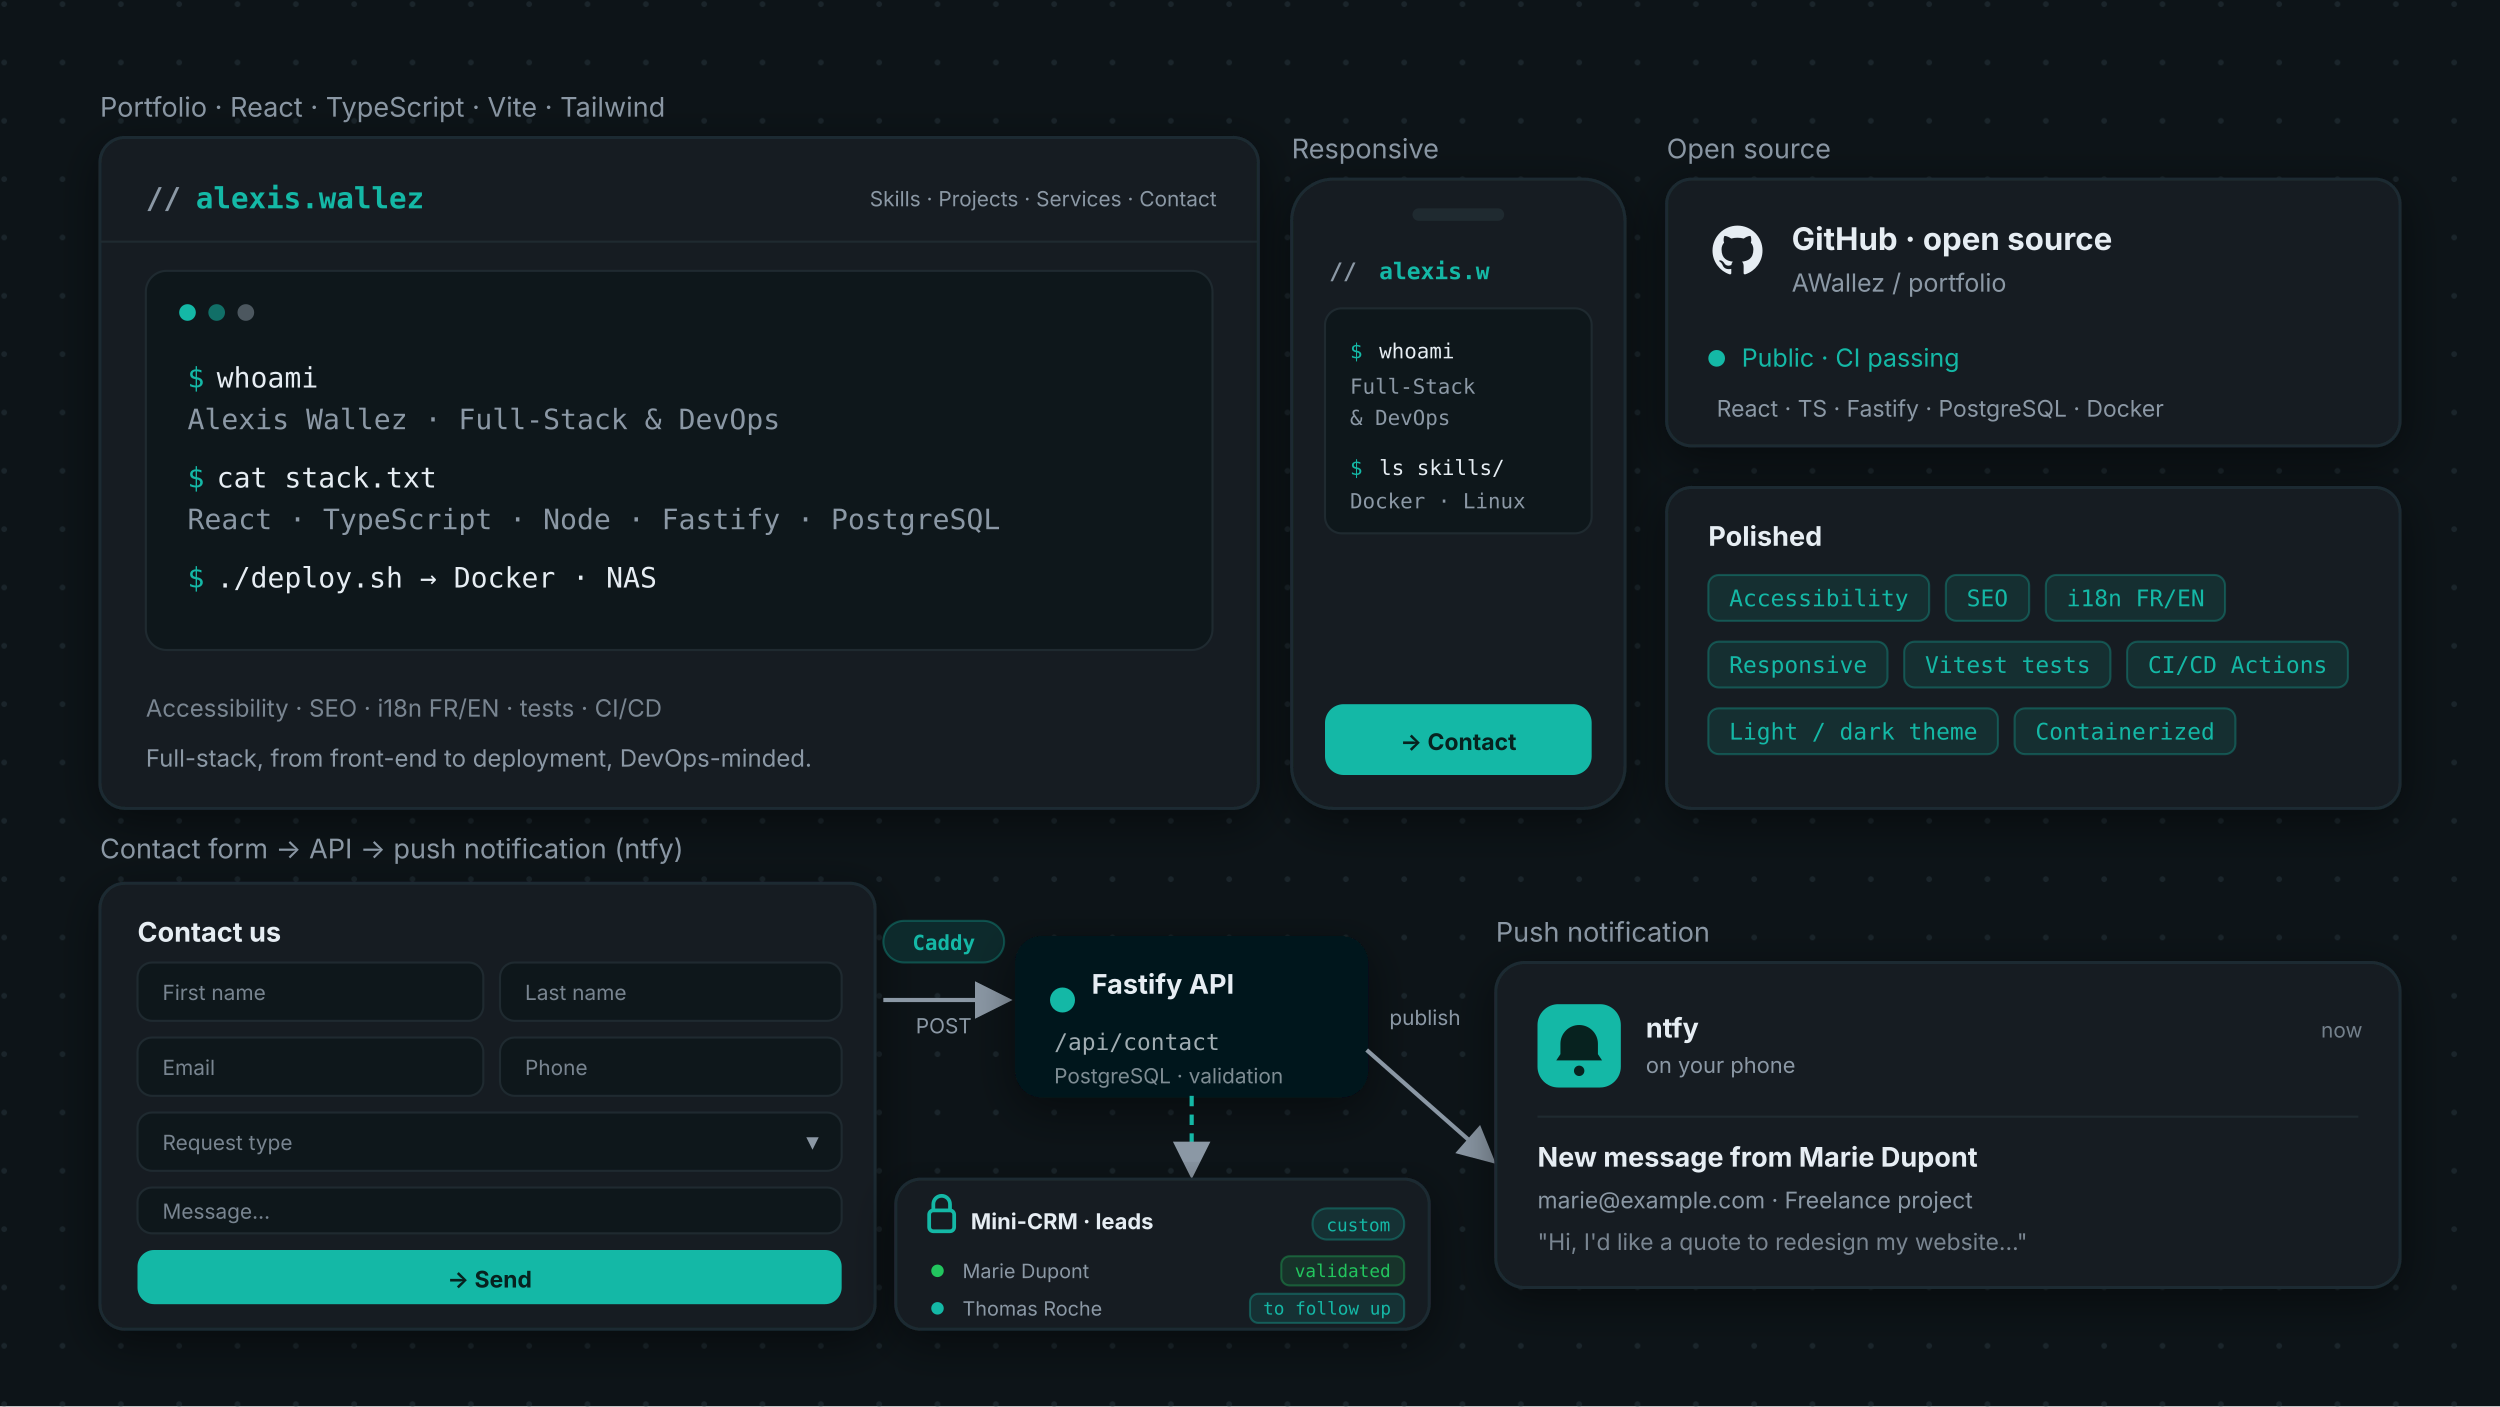
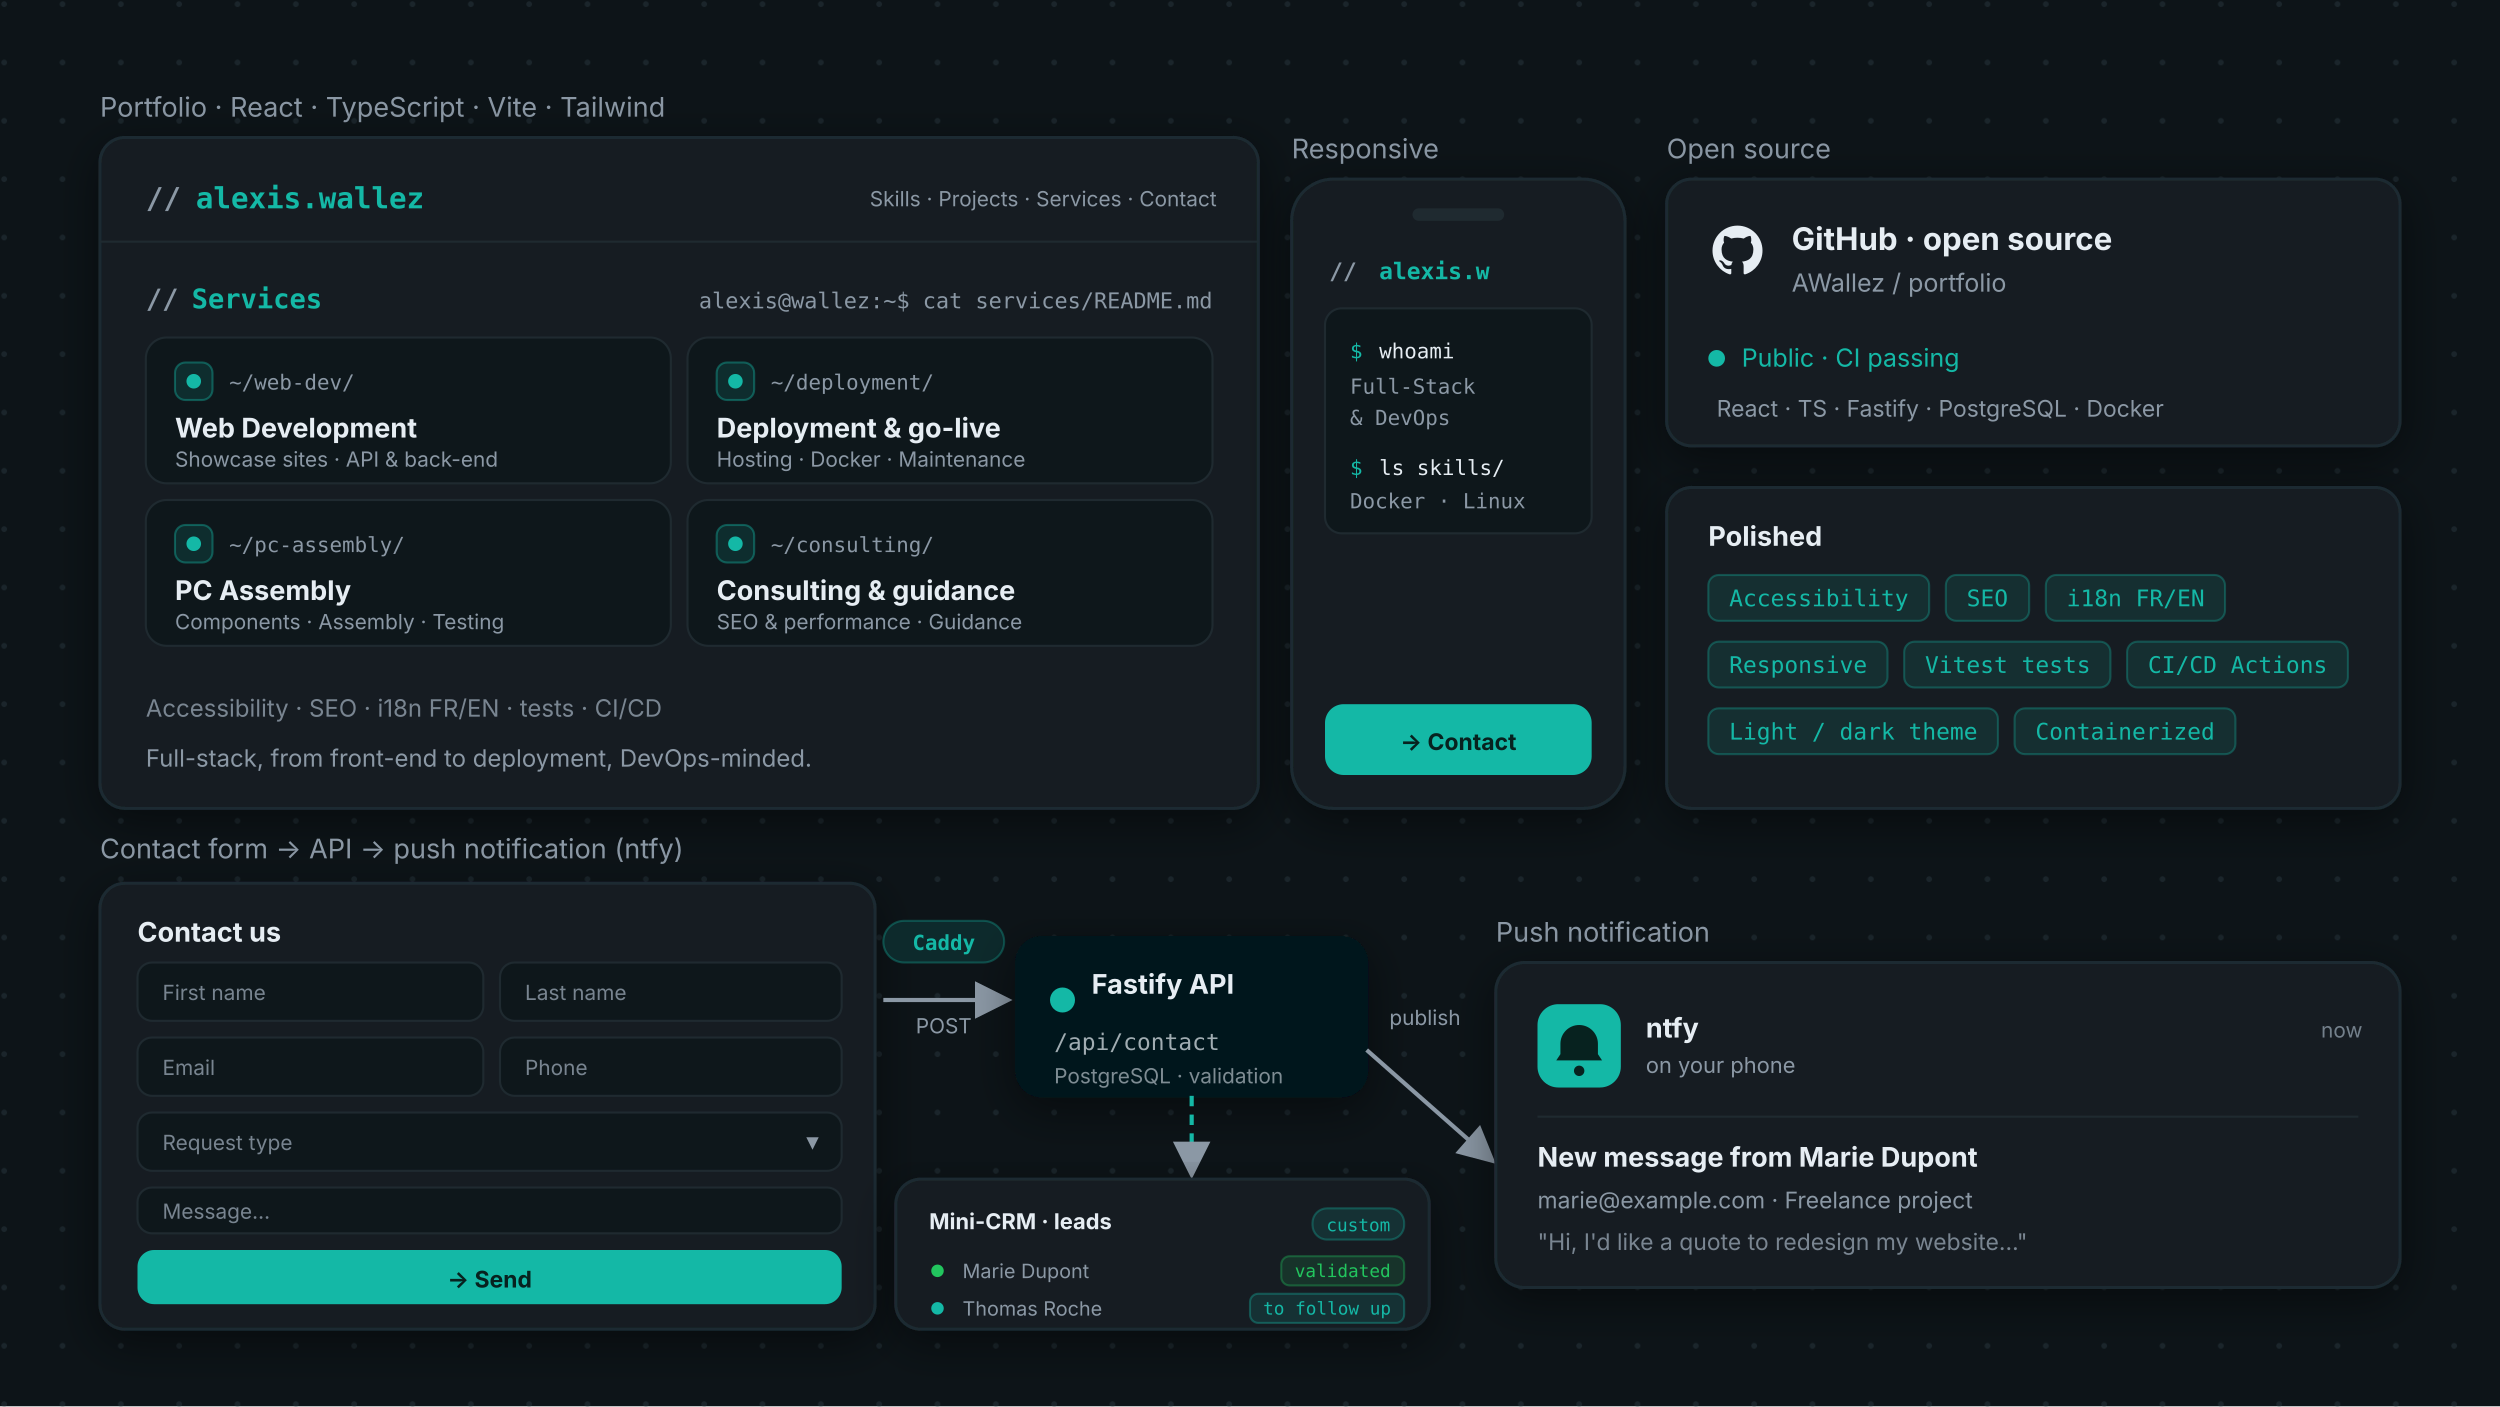
<svg xmlns="http://www.w3.org/2000/svg" width="1200" height="675" viewBox="0 0 1200 675" font-family="'Inter', system-ui, -apple-system, 'Segoe UI', Arial, sans-serif">
  <defs>
    <pattern id="portfolio-dark-en-dots" width="28" height="28" patternUnits="userSpaceOnUse">
      <circle cx="2" cy="2" r="1.4" fill="#1f2a30" fill-opacity="0.8" />
    </pattern>
    <filter id="portfolio-dark-en-sh" x="-20%" y="-20%" width="140%" height="160%">
      <feDropShadow dx="0" dy="6" stdDeviation="11" flood-color="#000000" flood-opacity="0.45" />
    </filter>
    <marker id="portfolio-dark-en-arrow" markerWidth="9" markerHeight="9" refX="7" refY="4.5" orient="auto">
      <path d="M0 0 L9 4.5 L0 9 z" fill="#8b98a5" />
    </marker>
  </defs>
  <rect width="1200" height="675" fill="#0d1418" />
  <rect width="1200" height="675" fill="url(#portfolio-dark-en-dots)" />
  <text x="48" y="56" font-size="13" fill="#8b98a5" font-weight="normal" font-family="'Inter', system-ui, -apple-system, 'Segoe UI', Arial, sans-serif">Portfolio · React · TypeScript · Vite · Tailwind</text>
  <g filter="url(#portfolio-dark-en-sh)">
    <rect x="48" y="66" width="556" height="322" rx="12" fill="#121c20" stroke="#1f2a30" stroke-width="1.5" />
  </g>
  <text x="70" y="100" font-size="14" fill="#8b98a5" font-weight="bold" font-family="'JetBrains Mono', ui-monospace, SFMono-Regular, Menlo, Consolas, monospace">// </text>
  <text x="94" y="100" font-size="14" fill="#14b8a6" font-weight="bold" font-family="'JetBrains Mono', ui-monospace, SFMono-Regular, Menlo, Consolas, monospace">alexis.wallez</text>
  <text x="584" y="99" font-size="10" fill="#8b98a5" font-weight="normal" font-family="'Inter', system-ui, -apple-system, 'Segoe UI', Arial, sans-serif" text-anchor="end">Skills · Projects · Services · Contact</text>
  <line x1="48" y1="116" x2="604" y2="116" stroke="#1f2a30" />
-   <rect x="70" y="130" width="512" height="182" rx="10" fill="#0e171b" stroke="#1f2a30" />
-   <circle cx="90" cy="150" r="4" fill="#14b8a6" />
-   <circle cx="104" cy="150" r="4" fill="#14b8a6" fill-opacity="0.55" />
-   <circle cx="118" cy="150" r="4" fill="#8b98a5" fill-opacity="0.5" />
-   <text x="90" y="186" font-size="13.5" fill="#14b8a6" font-weight="normal" font-family="'JetBrains Mono', ui-monospace, SFMono-Regular, Menlo, Consolas, monospace">$ </text>
-   <text x="104" y="186" font-size="13.5" fill="#e6edf3" font-weight="normal" font-family="'JetBrains Mono', ui-monospace, SFMono-Regular, Menlo, Consolas, monospace">whoami</text>
-   <text x="90" y="206" font-size="13.5" fill="#8b98a5" font-weight="normal" font-family="'JetBrains Mono', ui-monospace, SFMono-Regular, Menlo, Consolas, monospace">Alexis Wallez · Full-Stack &amp; DevOps</text>
-   <text x="90" y="234" font-size="13.5" fill="#14b8a6" font-weight="normal" font-family="'JetBrains Mono', ui-monospace, SFMono-Regular, Menlo, Consolas, monospace">$ </text>
-   <text x="104" y="234" font-size="13.5" fill="#e6edf3" font-weight="normal" font-family="'JetBrains Mono', ui-monospace, SFMono-Regular, Menlo, Consolas, monospace">cat stack.txt</text>
-   <text x="90" y="254" font-size="13.5" fill="#8b98a5" font-weight="normal" font-family="'JetBrains Mono', ui-monospace, SFMono-Regular, Menlo, Consolas, monospace">React · TypeScript · Node · Fastify · PostgreSQL</text>
-   <text x="90" y="282" font-size="13.5" fill="#14b8a6" font-weight="normal" font-family="'JetBrains Mono', ui-monospace, SFMono-Regular, Menlo, Consolas, monospace">$ </text>
-   <text x="104" y="282" font-size="13.5" fill="#e6edf3" font-weight="normal" font-family="'JetBrains Mono', ui-monospace, SFMono-Regular, Menlo, Consolas, monospace">./deploy.sh → Docker · NAS</text>
+   <text x="70" y="148" font-size="13" fill="#8b98a5" font-weight="bold" font-family="'JetBrains Mono', ui-monospace, SFMono-Regular, Menlo, Consolas, monospace">// </text>
+   <text x="92" y="148" font-size="13" fill="#14b8a6" font-weight="bold" font-family="'JetBrains Mono', ui-monospace, SFMono-Regular, Menlo, Consolas, monospace">Services</text>
+   <text x="582" y="148" font-size="10.5" fill="#8b98a5" font-weight="normal" font-family="'JetBrains Mono', ui-monospace, SFMono-Regular, Menlo, Consolas, monospace" text-anchor="end">alexis@wallez:~$ cat services/README.md</text>
+   <rect x="70" y="162" width="252" height="70" rx="10" fill="#0e171b" stroke="#1f2a30" />
+   <rect x="84" y="174" width="18" height="18" rx="5" fill="#14b8a6" fill-opacity="0.14" stroke="#14b8a6" stroke-opacity="0.4" />
+   <circle cx="93" cy="183" r="3.5" fill="#14b8a6" />
+   <text x="110" y="187" font-size="10" fill="#8b98a5" font-weight="normal" font-family="'JetBrains Mono', ui-monospace, SFMono-Regular, Menlo, Consolas, monospace">~/web-dev/</text>
+   <text x="84" y="210" font-size="13" fill="#e6edf3" font-weight="bold" font-family="'Inter', system-ui, -apple-system, 'Segoe UI', Arial, sans-serif">Web Development</text>
+   <text x="84" y="224" font-size="10" fill="#8b98a5" font-weight="normal" font-family="'Inter', system-ui, -apple-system, 'Segoe UI', Arial, sans-serif">Showcase sites · API &amp; back-end</text>
+   <rect x="330" y="162" width="252" height="70" rx="10" fill="#0e171b" stroke="#1f2a30" />
+   <rect x="344" y="174" width="18" height="18" rx="5" fill="#14b8a6" fill-opacity="0.14" stroke="#14b8a6" stroke-opacity="0.4" />
+   <circle cx="353" cy="183" r="3.5" fill="#14b8a6" />
+   <text x="370" y="187" font-size="10" fill="#8b98a5" font-weight="normal" font-family="'JetBrains Mono', ui-monospace, SFMono-Regular, Menlo, Consolas, monospace">~/deployment/</text>
+   <text x="344" y="210" font-size="13" fill="#e6edf3" font-weight="bold" font-family="'Inter', system-ui, -apple-system, 'Segoe UI', Arial, sans-serif">Deployment &amp; go-live</text>
+   <text x="344" y="224" font-size="10" fill="#8b98a5" font-weight="normal" font-family="'Inter', system-ui, -apple-system, 'Segoe UI', Arial, sans-serif">Hosting · Docker · Maintenance</text>
+   <rect x="70" y="240" width="252" height="70" rx="10" fill="#0e171b" stroke="#1f2a30" />
+   <rect x="84" y="252" width="18" height="18" rx="5" fill="#14b8a6" fill-opacity="0.14" stroke="#14b8a6" stroke-opacity="0.4" />
+   <circle cx="93" cy="261" r="3.5" fill="#14b8a6" />
+   <text x="110" y="265" font-size="10" fill="#8b98a5" font-weight="normal" font-family="'JetBrains Mono', ui-monospace, SFMono-Regular, Menlo, Consolas, monospace">~/pc-assembly/</text>
+   <text x="84" y="288" font-size="13" fill="#e6edf3" font-weight="bold" font-family="'Inter', system-ui, -apple-system, 'Segoe UI', Arial, sans-serif">PC Assembly</text>
+   <text x="84" y="302" font-size="10" fill="#8b98a5" font-weight="normal" font-family="'Inter', system-ui, -apple-system, 'Segoe UI', Arial, sans-serif">Components · Assembly · Testing</text>
+   <rect x="330" y="240" width="252" height="70" rx="10" fill="#0e171b" stroke="#1f2a30" />
+   <rect x="344" y="252" width="18" height="18" rx="5" fill="#14b8a6" fill-opacity="0.14" stroke="#14b8a6" stroke-opacity="0.4" />
+   <circle cx="353" cy="261" r="3.5" fill="#14b8a6" />
+   <text x="370" y="265" font-size="10" fill="#8b98a5" font-weight="normal" font-family="'JetBrains Mono', ui-monospace, SFMono-Regular, Menlo, Consolas, monospace">~/consulting/</text>
+   <text x="344" y="288" font-size="13" fill="#e6edf3" font-weight="bold" font-family="'Inter', system-ui, -apple-system, 'Segoe UI', Arial, sans-serif">Consulting &amp; guidance</text>
+   <text x="344" y="302" font-size="10" fill="#8b98a5" font-weight="normal" font-family="'Inter', system-ui, -apple-system, 'Segoe UI', Arial, sans-serif">SEO &amp; performance · Guidance</text>
  <text x="70" y="344" font-size="11.5" fill="#8b98a5" fill-opacity="0.85" font-weight="normal" font-family="'Inter', system-ui, -apple-system, 'Segoe UI', Arial, sans-serif">Accessibility · SEO · i18n FR/EN · tests · CI/CD</text>
  <text x="70" y="368" font-size="11.5" fill="#8b98a5" font-weight="normal" font-family="'Inter', system-ui, -apple-system, 'Segoe UI', Arial, sans-serif">Full-stack, from front-end to deployment, DevOps-minded.</text>
  <text x="620" y="76" font-size="13" fill="#8b98a5" font-weight="normal" font-family="'Inter', system-ui, -apple-system, 'Segoe UI', Arial, sans-serif">Responsive</text>
  <g filter="url(#portfolio-dark-en-sh)">
    <rect x="620" y="86" width="160" height="302" rx="20" fill="#121c20" stroke="#1f2a30" stroke-width="1.5" />
  </g>
  <rect x="678" y="100" width="44" height="6" rx="3" fill="#1f2a30" />
  <text x="638" y="134" font-size="11" fill="#8b98a5" font-weight="bold" font-family="'JetBrains Mono', ui-monospace, SFMono-Regular, Menlo, Consolas, monospace">// </text>
  <text x="662" y="134" font-size="11" fill="#14b8a6" font-weight="bold" font-family="'JetBrains Mono', ui-monospace, SFMono-Regular, Menlo, Consolas, monospace">alexis.w</text>
  <rect x="636" y="148" width="128" height="108" rx="8" fill="#0e171b" stroke="#1f2a30" />
  <text x="648" y="172" font-size="10" fill="#14b8a6" font-weight="normal" font-family="'JetBrains Mono', ui-monospace, SFMono-Regular, Menlo, Consolas, monospace">$ </text>
  <text x="662" y="172" font-size="10" fill="#e6edf3" font-weight="normal" font-family="'JetBrains Mono', ui-monospace, SFMono-Regular, Menlo, Consolas, monospace">whoami</text>
  <text x="648" y="189" font-size="10" fill="#8b98a5" font-weight="normal" font-family="'JetBrains Mono', ui-monospace, SFMono-Regular, Menlo, Consolas, monospace">Full-Stack</text>
  <text x="648" y="204" font-size="10" fill="#8b98a5" font-weight="normal" font-family="'JetBrains Mono', ui-monospace, SFMono-Regular, Menlo, Consolas, monospace">&amp; DevOps</text>
  <text x="648" y="228" font-size="10" fill="#14b8a6" font-weight="normal" font-family="'JetBrains Mono', ui-monospace, SFMono-Regular, Menlo, Consolas, monospace">$ </text>
  <text x="662" y="228" font-size="10" fill="#e6edf3" font-weight="normal" font-family="'JetBrains Mono', ui-monospace, SFMono-Regular, Menlo, Consolas, monospace">ls skills/</text>
  <text x="648" y="244" font-size="10" fill="#8b98a5" font-weight="normal" font-family="'JetBrains Mono', ui-monospace, SFMono-Regular, Menlo, Consolas, monospace">Docker · Linux</text>
  <rect x="636" y="338" width="128" height="34" rx="9" fill="#14b8a6" />
  <text x="700" y="360" font-size="11" fill="#07221f" font-weight="bold" font-family="'Inter', system-ui, -apple-system, 'Segoe UI', Arial, sans-serif" text-anchor="middle">→ Contact</text>
  <text x="800" y="76" font-size="13" fill="#8b98a5" font-weight="normal" font-family="'Inter', system-ui, -apple-system, 'Segoe UI', Arial, sans-serif">Open source</text>
  <g filter="url(#portfolio-dark-en-sh)">
    <rect x="800" y="86" width="352" height="128" rx="12" fill="#121c20" stroke="#1f2a30" stroke-width="1.5" />
  </g>
  <path transform="translate(822 108)" d="M12 .297c-6.63 0-12 5.373-12 12 0 5.303 3.438 9.8 8.205 11.385.6.113.82-.258.82-.577 0-.285-.01-1.04-.015-2.04-3.338.724-4.042-1.61-4.042-1.61C4.422 18.07 3.633 17.7 3.633 17.7c-1.087-.744.084-.729.084-.729 1.205.084 1.838 1.236 1.838 1.236 1.07 1.835 2.809 1.305 3.495.998.108-.776.417-1.305.76-1.605-2.665-.3-5.466-1.332-5.466-5.93 0-1.31.465-2.38 1.235-3.22-.135-.303-.54-1.523.105-3.176 0 0 1.005-.322 3.3 1.23.96-.267 1.98-.399 3-.405 1.02.006 2.04.138 3 .405 2.28-1.552 3.285-1.23 3.285-1.23.645 1.653.24 2.873.12 3.176.765.84 1.23 1.91 1.23 3.22 0 4.61-2.805 5.625-5.475 5.92.42.36.81 1.096.81 2.22 0 1.606-.015 2.896-.015 3.286 0 .315.21.69.825.57C20.565 22.092 24 17.592 24 12.297c0-6.627-5.373-12-12-12" fill="#e6edf3" />
  <text x="860" y="120" font-size="15" fill="#e6edf3" font-weight="bold" font-family="'Inter', system-ui, -apple-system, 'Segoe UI', Arial, sans-serif">GitHub · open source</text>
  <text x="860" y="140" font-size="12" fill="#8b98a5" font-weight="normal" font-family="'Inter', system-ui, -apple-system, 'Segoe UI', Arial, sans-serif">AWallez / portfolio</text>
  <circle cx="824" cy="172" r="4" fill="#14b8a6" />
  <text x="836" y="176" font-size="12" fill="#14b8a6" font-weight="normal" font-family="'Inter', system-ui, -apple-system, 'Segoe UI', Arial, sans-serif">Public · CI passing</text>
  <text x="824" y="200" font-size="11" fill="#8b98a5" font-weight="normal" font-family="'Inter', system-ui, -apple-system, 'Segoe UI', Arial, sans-serif">React · TS · Fastify · PostgreSQL · Docker</text>
  <g filter="url(#portfolio-dark-en-sh)">
    <rect x="800" y="234" width="352" height="154" rx="12" fill="#121c20" stroke="#1f2a30" stroke-width="1.5" />
  </g>
  <text x="820" y="262" font-size="13" fill="#e6edf3" font-weight="bold" font-family="'Inter', system-ui, -apple-system, 'Segoe UI', Arial, sans-serif">Polished</text>
  <rect x="820" y="276" width="106" height="22" rx="5" fill="#14b8a6" fill-opacity="0.12" stroke="#14b8a6" stroke-opacity="0.32" />
  <text x="830" y="291" font-size="11" fill="#14b8a6" font-weight="normal" font-family="'JetBrains Mono', ui-monospace, SFMono-Regular, Menlo, Consolas, monospace">Accessibility</text>
  <rect x="934" y="276" width="40" height="22" rx="5" fill="#14b8a6" fill-opacity="0.12" stroke="#14b8a6" stroke-opacity="0.32" />
  <text x="944" y="291" font-size="11" fill="#14b8a6" font-weight="normal" font-family="'JetBrains Mono', ui-monospace, SFMono-Regular, Menlo, Consolas, monospace">SEO</text>
  <rect x="982" y="276" width="86" height="22" rx="5" fill="#14b8a6" fill-opacity="0.12" stroke="#14b8a6" stroke-opacity="0.32" />
  <text x="992" y="291" font-size="11" fill="#14b8a6" font-weight="normal" font-family="'JetBrains Mono', ui-monospace, SFMono-Regular, Menlo, Consolas, monospace">i18n FR/EN</text>
  <rect x="820" y="308" width="86" height="22" rx="5" fill="#14b8a6" fill-opacity="0.12" stroke="#14b8a6" stroke-opacity="0.32" />
  <text x="830" y="323" font-size="11" fill="#14b8a6" font-weight="normal" font-family="'JetBrains Mono', ui-monospace, SFMono-Regular, Menlo, Consolas, monospace">Responsive</text>
  <rect x="914" y="308" width="99" height="22" rx="5" fill="#14b8a6" fill-opacity="0.12" stroke="#14b8a6" stroke-opacity="0.32" />
  <text x="924" y="323" font-size="11" fill="#14b8a6" font-weight="normal" font-family="'JetBrains Mono', ui-monospace, SFMono-Regular, Menlo, Consolas, monospace">Vitest tests</text>
  <rect x="1021" y="308" width="106" height="22" rx="5" fill="#14b8a6" fill-opacity="0.12" stroke="#14b8a6" stroke-opacity="0.32" />
  <text x="1031" y="323" font-size="11" fill="#14b8a6" font-weight="normal" font-family="'JetBrains Mono', ui-monospace, SFMono-Regular, Menlo, Consolas, monospace">CI/CD Actions</text>
  <rect x="820" y="340" width="139" height="22" rx="5" fill="#14b8a6" fill-opacity="0.12" stroke="#14b8a6" stroke-opacity="0.32" />
  <text x="830" y="355" font-size="11" fill="#14b8a6" font-weight="normal" font-family="'JetBrains Mono', ui-monospace, SFMono-Regular, Menlo, Consolas, monospace">Light / dark theme</text>
  <rect x="967" y="340" width="106" height="22" rx="5" fill="#14b8a6" fill-opacity="0.12" stroke="#14b8a6" stroke-opacity="0.32" />
  <text x="977" y="355" font-size="11" fill="#14b8a6" font-weight="normal" font-family="'JetBrains Mono', ui-monospace, SFMono-Regular, Menlo, Consolas, monospace">Containerized</text>
  <text x="48" y="412" font-size="13" fill="#8b98a5" font-weight="normal" font-family="'Inter', system-ui, -apple-system, 'Segoe UI', Arial, sans-serif">Contact form → API → push notification (ntfy)</text>
  <g filter="url(#portfolio-dark-en-sh)">
    <rect x="48" y="424" width="372" height="214" rx="12" fill="#121c20" stroke="#1f2a30" stroke-width="1.5" />
  </g>
  <text x="66" y="452" font-size="13" fill="#e6edf3" font-weight="bold" font-family="'Inter', system-ui, -apple-system, 'Segoe UI', Arial, sans-serif">Contact us</text>
  <rect x="66" y="462" width="166" height="28" rx="7" fill="#0e171b" stroke="#1f2a30" />
  <text x="78" y="480" font-size="10" fill="#8b98a5" fill-opacity="0.85" font-weight="normal" font-family="'Inter', system-ui, -apple-system, 'Segoe UI', Arial, sans-serif">First name</text>
  <rect x="240" y="462" width="164" height="28" rx="7" fill="#0e171b" stroke="#1f2a30" />
  <text x="252" y="480" font-size="10" fill="#8b98a5" fill-opacity="0.85" font-weight="normal" font-family="'Inter', system-ui, -apple-system, 'Segoe UI', Arial, sans-serif">Last name</text>
  <rect x="66" y="498" width="166" height="28" rx="7" fill="#0e171b" stroke="#1f2a30" />
  <text x="78" y="516" font-size="10" fill="#8b98a5" fill-opacity="0.85" font-weight="normal" font-family="'Inter', system-ui, -apple-system, 'Segoe UI', Arial, sans-serif">Email</text>
  <rect x="240" y="498" width="164" height="28" rx="7" fill="#0e171b" stroke="#1f2a30" />
  <text x="252" y="516" font-size="10" fill="#8b98a5" fill-opacity="0.85" font-weight="normal" font-family="'Inter', system-ui, -apple-system, 'Segoe UI', Arial, sans-serif">Phone</text>
  <rect x="66" y="534" width="338" height="28" rx="7" fill="#0e171b" stroke="#1f2a30" />
  <text x="78" y="552" font-size="10" fill="#8b98a5" fill-opacity="0.85" font-weight="normal" font-family="'Inter', system-ui, -apple-system, 'Segoe UI', Arial, sans-serif">Request type</text>
  <text x="390" y="552" font-size="12" fill="#8b98a5" font-weight="normal" font-family="'Inter', system-ui, -apple-system, 'Segoe UI', Arial, sans-serif" text-anchor="middle">▾</text>
  <rect x="66" y="570" width="338" height="22" rx="7" fill="#0e171b" stroke="#1f2a30" />
  <text x="78" y="585" font-size="10" fill="#8b98a5" fill-opacity="0.85" font-weight="normal" font-family="'Inter', system-ui, -apple-system, 'Segoe UI', Arial, sans-serif">Message…</text>
  <rect x="66" y="600" width="338" height="26" rx="8" fill="#14b8a6" />
  <text x="235" y="618" font-size="11" fill="#07221f" font-weight="bold" font-family="'Inter', system-ui, -apple-system, 'Segoe UI', Arial, sans-serif" text-anchor="middle">→ Send</text>
  <line x1="424" y1="480" x2="482" y2="480" stroke="#8b98a5" stroke-width="2" marker-end="url(#portfolio-dark-en-arrow)" />
  <rect x="424" y="442" width="58" height="20" rx="10" fill="#0d1418" />
  <rect x="424" y="442" width="58" height="20" rx="10" fill="#14b8a6" fill-opacity="0.14" stroke="#14b8a6" stroke-opacity="0.32" />
  <text x="453" y="456" font-size="10" fill="#14b8a6" font-weight="bold" font-family="'JetBrains Mono', ui-monospace, SFMono-Regular, Menlo, Consolas, monospace" text-anchor="middle">Caddy</text>
  <text x="453" y="496" font-size="10" fill="#8b98a5" font-weight="normal" font-family="'Inter', system-ui, -apple-system, 'Segoe UI', Arial, sans-serif" text-anchor="middle">POST</text>
  <g filter="url(#portfolio-dark-en-sh)">
    <rect x="488" y="450" width="168" height="76" rx="12" fill="#06121a" stroke="#06121a" stroke-width="1.5" />
  </g>
  <circle cx="510" cy="480" r="6" fill="#14b8a6" />
  <text x="524" y="477" font-size="13" fill="#e6edf3" font-weight="bold" font-family="'Inter', system-ui, -apple-system, 'Segoe UI', Arial, sans-serif">Fastify API</text>
  <text x="506" y="504" font-size="11" fill="#e6edf3" fill-opacity="0.7" font-weight="normal" font-family="'JetBrains Mono', ui-monospace, SFMono-Regular, Menlo, Consolas, monospace">/api/contact</text>
  <text x="506" y="520" font-size="10" fill="#e6edf3" fill-opacity="0.55" font-weight="normal" font-family="'Inter', system-ui, -apple-system, 'Segoe UI', Arial, sans-serif">PostgreSQL · validation</text>
  <line x1="656" y1="504" x2="715" y2="556" stroke="#8b98a5" stroke-width="2" marker-end="url(#portfolio-dark-en-arrow)" />
  <text x="684" y="492" font-size="10" fill="#8b98a5" font-weight="normal" font-family="'Inter', system-ui, -apple-system, 'Segoe UI', Arial, sans-serif" text-anchor="middle">publish</text>
  <text x="718" y="452" font-size="13" fill="#8b98a5" font-weight="normal" font-family="'Inter', system-ui, -apple-system, 'Segoe UI', Arial, sans-serif">Push notification</text>
  <g filter="url(#portfolio-dark-en-sh)">
    <rect x="718" y="462" width="434" height="156" rx="14" fill="#121c20" stroke="#1f2a30" stroke-width="1.5" />
  </g>
  <rect x="738" y="482" width="40" height="40" rx="10" fill="#14b8a6" />
  <path d="M758 492 a9 9 0 0 1 9 9 v5 l2 3 h-22 l2 -3 v-5 a9 9 0 0 1 9 -9 z" fill="#07221f" />
  <circle cx="758" cy="514" r="2.5" fill="#07221f" />
  <text x="790" y="498" font-size="13" fill="#e6edf3" font-weight="bold" font-family="'Inter', system-ui, -apple-system, 'Segoe UI', Arial, sans-serif">ntfy</text>
  <text x="790" y="515" font-size="10.5" fill="#8b98a5" font-weight="normal" font-family="'Inter', system-ui, -apple-system, 'Segoe UI', Arial, sans-serif">on your phone</text>
  <text x="1134" y="498" font-size="10" fill="#8b98a5" fill-opacity="0.8" font-weight="normal" font-family="'Inter', system-ui, -apple-system, 'Segoe UI', Arial, sans-serif" text-anchor="end">now</text>
  <line x1="738" y1="536" x2="1132" y2="536" stroke="#1f2a30" />
  <text x="738" y="560" font-size="13" fill="#e6edf3" font-weight="bold" font-family="'Inter', system-ui, -apple-system, 'Segoe UI', Arial, sans-serif">New message from Marie Dupont</text>
  <text x="738" y="580" font-size="11" fill="#8b98a5" font-weight="normal" font-family="'Inter', system-ui, -apple-system, 'Segoe UI', Arial, sans-serif">marie@example.com · Freelance project</text>
  <text x="738" y="600" font-size="11" fill="#8b98a5" fill-opacity="0.85" font-weight="normal" font-family="'Inter', system-ui, -apple-system, 'Segoe UI', Arial, sans-serif">"Hi, I'd like a quote to redesign my website…"</text>
  <path d="M572 526 L572 562" stroke="#14b8a6" stroke-width="2" stroke-dasharray="5 4" fill="none" marker-end="url(#portfolio-dark-en-arrow)" />
  <g filter="url(#portfolio-dark-en-sh)">
    <rect x="430" y="566" width="256" height="72" rx="12" fill="#121c20" stroke="#1f2a30" stroke-width="1.5" />
  </g>
-   <g stroke="#14b8a6" stroke-width="1.8" fill="none">
-     <rect x="446" y="581" width="12" height="10" rx="2" />
-     <path d="M448 581 v-3 a4 4 0 0 1 8 0 v3" />
-   </g>
-   <text x="466" y="590" font-size="10.5" fill="#e6edf3" font-weight="bold" font-family="'Inter', system-ui, -apple-system, 'Segoe UI', Arial, sans-serif">Mini-CRM · leads</text>
+   <text x="446" y="590" font-size="10.5" fill="#e6edf3" font-weight="bold" font-family="'Inter', system-ui, -apple-system, 'Segoe UI', Arial, sans-serif">Mini-CRM · leads</text>
  <rect x="630" y="580" width="44" height="15" rx="7" fill="#14b8a6" fill-opacity="0.14" stroke="#14b8a6" stroke-opacity="0.32" />
  <text x="652" y="591" font-size="8.5" fill="#14b8a6" font-weight="normal" font-family="'JetBrains Mono', ui-monospace, SFMono-Regular, Menlo, Consolas, monospace" text-anchor="middle">custom</text>
  <circle cx="450" cy="610" r="3" fill="#22c55e" />
  <text x="462" y="613.5" font-size="9.5" fill="#8b98a5" font-weight="normal" font-family="'Inter', system-ui, -apple-system, 'Segoe UI', Arial, sans-serif">Marie Dupont</text>
  <rect x="615" y="603" width="59" height="14" rx="4" fill="#22c55e" fill-opacity="0.14" stroke="#22c55e" stroke-opacity="0.35" />
  <text x="644.5" y="613" font-size="8.5" fill="#22c55e" font-weight="normal" font-family="'JetBrains Mono', ui-monospace, SFMono-Regular, Menlo, Consolas, monospace" text-anchor="middle">validated</text>
  <circle cx="450" cy="628" r="3" fill="#14b8a6" />
  <text x="462" y="631.5" font-size="9.5" fill="#8b98a5" font-weight="normal" font-family="'Inter', system-ui, -apple-system, 'Segoe UI', Arial, sans-serif">Thomas Roche</text>
  <rect x="600" y="621" width="74" height="14" rx="4" fill="#14b8a6" fill-opacity="0.14" stroke="#14b8a6" stroke-opacity="0.35" />
  <text x="637" y="631" font-size="8.5" fill="#14b8a6" font-weight="normal" font-family="'JetBrains Mono', ui-monospace, SFMono-Regular, Menlo, Consolas, monospace" text-anchor="middle">to follow up</text>
</svg>
